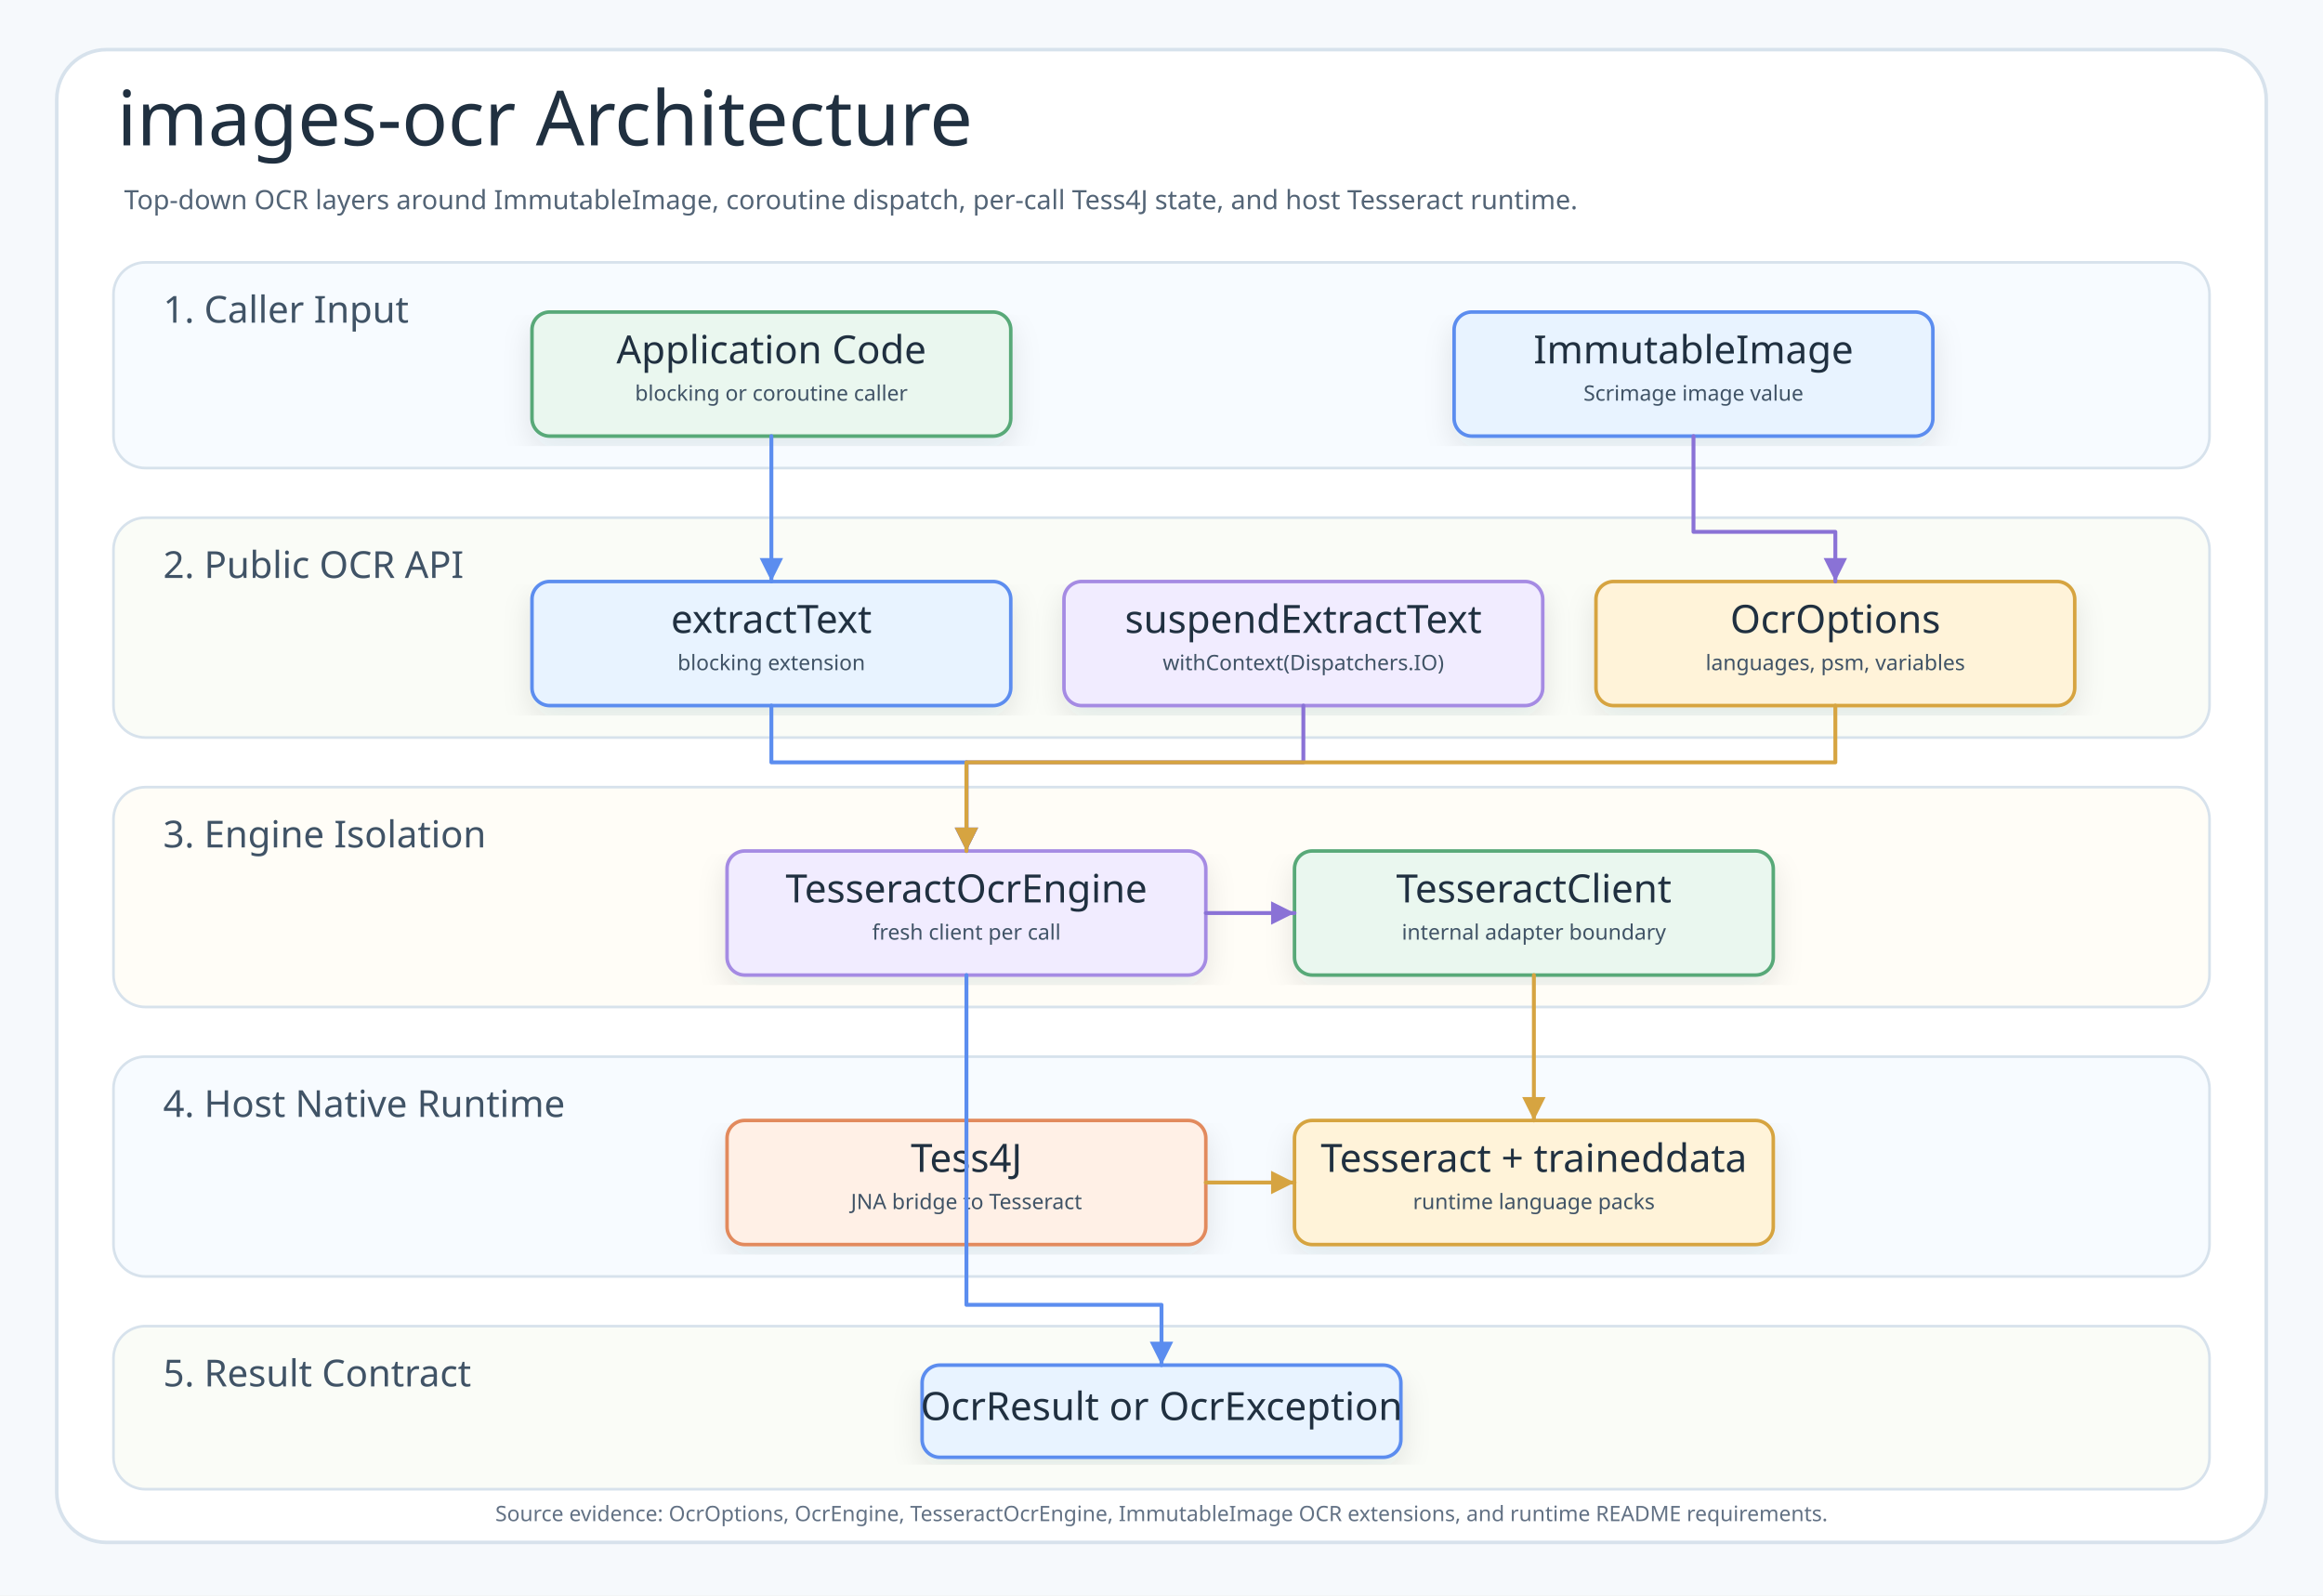
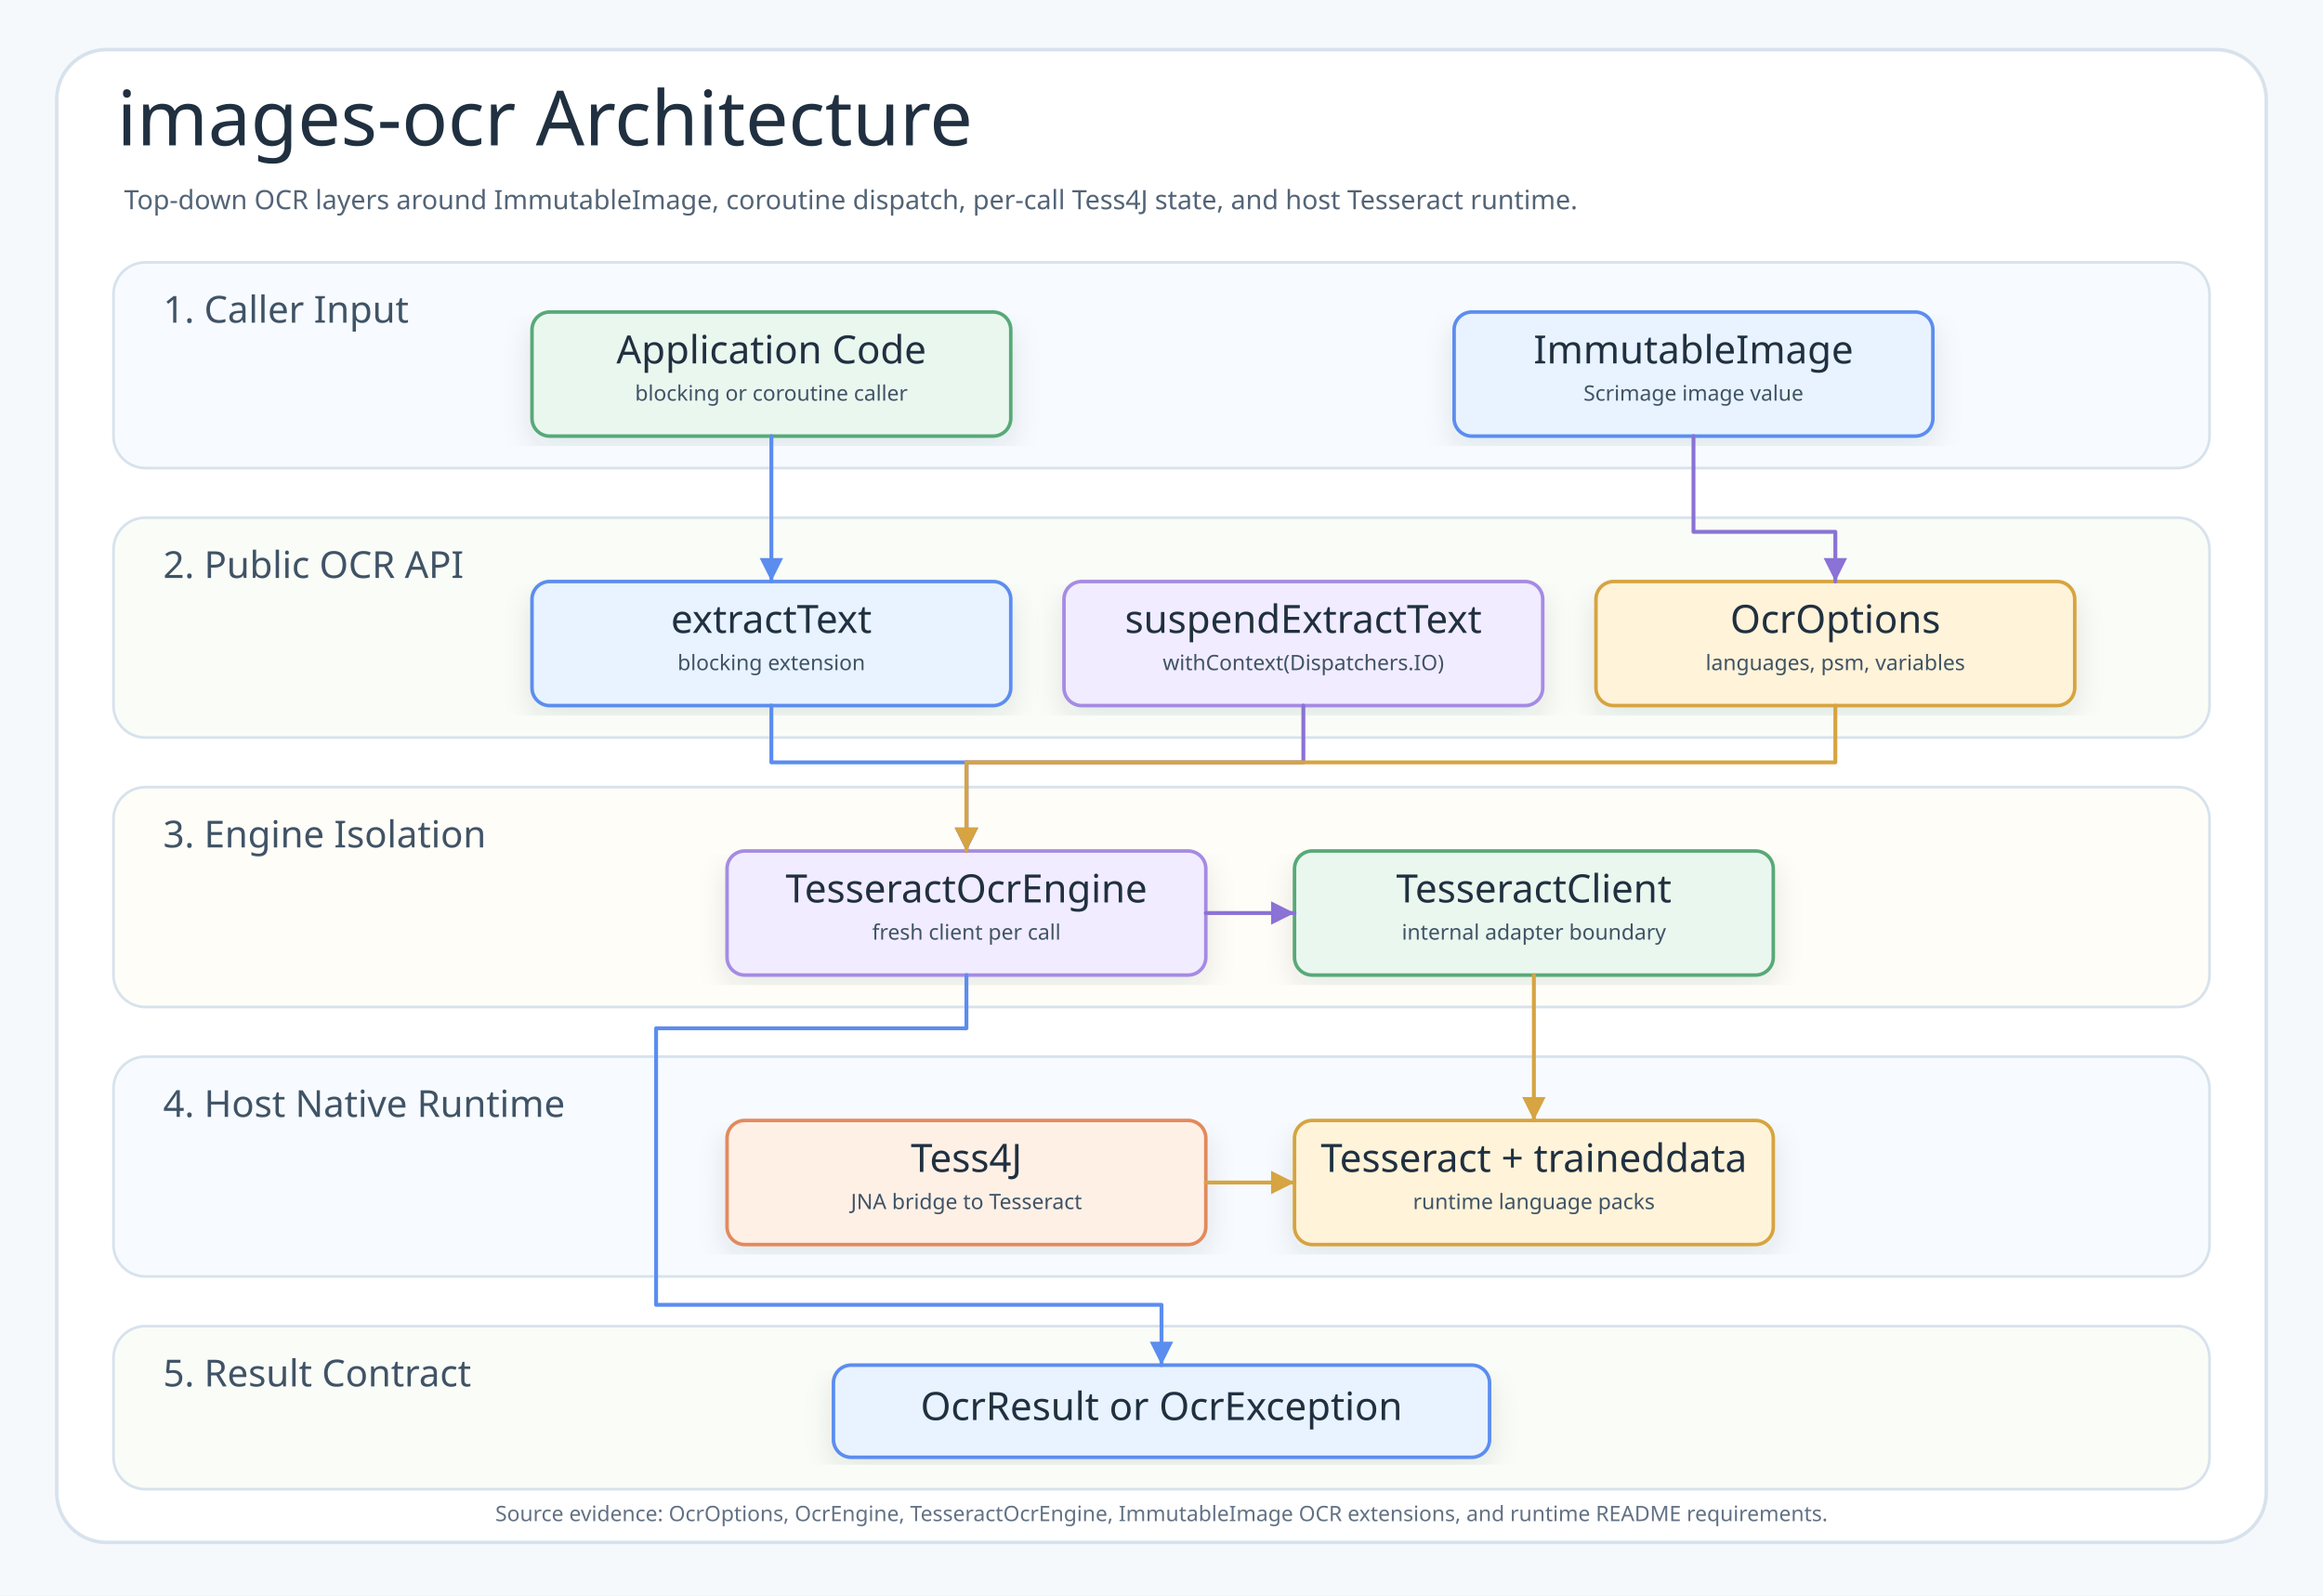
<svg xmlns="http://www.w3.org/2000/svg" width="1310" height="900" viewBox="0 0 1310 900" role="img" aria-label="images-ocr Architecture">
  <defs>
    <filter id="shadow" x="-8%" y="-8%" width="116%" height="116%">
      <feDropShadow dx="0" dy="7" stdDeviation="8" flood-color="#203040" flood-opacity="0.10" />
    </filter>
    <marker id="arrow-blue" markerWidth="8" markerHeight="8" refX="7" refY="4" orient="auto" markerUnits="strokeWidth">
      <path d="M 1 1 L 7 4 L 1 7 Z" fill="#5B8DEF" />
    </marker>
    <marker id="arrow-purple" markerWidth="8" markerHeight="8" refX="7" refY="4" orient="auto" markerUnits="strokeWidth">
      <path d="M 1 1 L 7 4 L 1 7 Z" fill="#8A72D6" />
    </marker>
    <marker id="arrow-amber" markerWidth="8" markerHeight="8" refX="7" refY="4" orient="auto" markerUnits="strokeWidth">
      <path d="M 1 1 L 7 4 L 1 7 Z" fill="#D6A441" />
    </marker>
    <style>
    .canvas{fill:#F6F9FC}
    .frame{fill:#FFFFFF;stroke:#D7E2EC;stroke-width:2}
    .layer{stroke:#D7E2EC;stroke-width:1.5}
    .title{font-family:"Architects Daughter";font-size:43px;font-weight:400;fill:#203040}
    .subtitle{font-family:"Comic Mono";font-size:15px;font-weight:400;fill:#536476}
    .layer-title{font-family:"Architects Daughter";font-size:21px;font-weight:400;fill:#405366}
    .card-title{font-family:"Architects Daughter";font-size:22px;font-weight:400;fill:#203040}
    .detail{font-family:"Comic Mono";font-size:12px;font-weight:400;fill:#405366}
    .footer{font-family:"Comic Mono";font-size:12px;font-weight:400;fill:#627184}
    .card{filter:url(#shadow);stroke-width:2}
    .edge-blue{stroke:#5B8DEF;stroke-width:2.2;fill:none;marker-end:url(#arrow-blue);stroke-linecap:round;stroke-linejoin:round}
    .edge-purple{stroke:#8A72D6;stroke-width:2.2;fill:none;marker-end:url(#arrow-purple);stroke-linecap:round;stroke-linejoin:round}
    .edge-amber{stroke:#D6A441;stroke-width:2.2;fill:none;marker-end:url(#arrow-amber);stroke-linecap:round;stroke-linejoin:round}
  </style>
  </defs>
  <rect class="canvas" width="1310" height="900" />
  <rect class="frame" x="32" y="28" width="1246" height="842" rx="28" />
  <text class="title" x="66" y="82">images-ocr Architecture</text>
  <text class="subtitle" x="70" y="118">Top-down OCR layers around ImmutableImage, coroutine dispatch, per-call Tess4J state, and host Tesseract runtime.</text>
  <rect class="layer" x="64" y="148" width="1182" height="116" rx="18" fill="#F7FBFF" />
  <text class="layer-title" x="92" y="182">1. Caller Input</text>
  <g id="application" transform="translate(300,176)">
    <rect class="card" x="0" y="0" width="270" height="70" rx="10" fill="#EAF7EF" stroke="#58A978" />
    <text class="card-title" x="135" y="29" text-anchor="middle">Application Code</text>
    <text class="detail" x="135" y="50" text-anchor="middle">blocking or coroutine caller</text>
  </g>
  <g id="image" transform="translate(820,176)">
    <rect class="card" x="0" y="0" width="270" height="70" rx="10" fill="#E8F3FF" stroke="#5B8DEF" />
    <text class="card-title" x="135" y="29" text-anchor="middle">ImmutableImage</text>
    <text class="detail" x="135" y="50" text-anchor="middle">Scrimage image value</text>
  </g>
  <rect class="layer" x="64" y="292" width="1182" height="124" rx="18" fill="#FAFCF7" />
  <text class="layer-title" x="92" y="326">2. Public OCR API</text>
  <g id="blocking-api" transform="translate(300,328)">
    <rect class="card" x="0" y="0" width="270" height="70" rx="10" fill="#E8F3FF" stroke="#5B8DEF" />
    <text class="card-title" x="135" y="29" text-anchor="middle">extractText</text>
    <text class="detail" x="135" y="50" text-anchor="middle">blocking extension</text>
  </g>
  <g id="suspend-api" transform="translate(600,328)">
    <rect class="card" x="0" y="0" width="270" height="70" rx="10" fill="#F1ECFF" stroke="#A58BE3" />
    <text class="card-title" x="135" y="29" text-anchor="middle">suspendExtractText</text>
    <text class="detail" x="135" y="50" text-anchor="middle">withContext(Dispatchers.IO)</text>
  </g>
  <g id="options" transform="translate(900,328)">
    <rect class="card" x="0" y="0" width="270" height="70" rx="10" fill="#FFF3D9" stroke="#D6A441" />
    <text class="card-title" x="135" y="29" text-anchor="middle">OcrOptions</text>
    <text class="detail" x="135" y="50" text-anchor="middle">languages, psm, variables</text>
  </g>
  <rect class="layer" x="64" y="444" width="1182" height="124" rx="18" fill="#FFFDF7" />
  <text class="layer-title" x="92" y="478">3. Engine Isolation</text>
  <g id="engine" transform="translate(410,480)">
    <rect class="card" x="0" y="0" width="270" height="70" rx="10" fill="#F1ECFF" stroke="#A58BE3" />
    <text class="card-title" x="135" y="29" text-anchor="middle">TesseractOcrEngine</text>
    <text class="detail" x="135" y="50" text-anchor="middle">fresh client per call</text>
  </g>
  <g id="client" transform="translate(730,480)">
    <rect class="card" x="0" y="0" width="270" height="70" rx="10" fill="#EAF7EF" stroke="#58A978" />
    <text class="card-title" x="135" y="29" text-anchor="middle">TesseractClient</text>
    <text class="detail" x="135" y="50" text-anchor="middle">internal adapter boundary</text>
  </g>
  <rect class="layer" x="64" y="596" width="1182" height="124" rx="18" fill="#F7FBFF" />
  <text class="layer-title" x="92" y="630">4. Host Native Runtime</text>
  <g id="tess4j" transform="translate(410,632)">
    <rect class="card" x="0" y="0" width="270" height="70" rx="10" fill="#FFF0E6" stroke="#E28A5D" />
    <text class="card-title" x="135" y="29" text-anchor="middle">Tess4J</text>
    <text class="detail" x="135" y="50" text-anchor="middle">JNA bridge to Tesseract</text>
  </g>
  <g id="native" transform="translate(730,632)">
    <rect class="card" x="0" y="0" width="270" height="70" rx="10" fill="#FFF3D9" stroke="#D6A441" />
    <text class="card-title" x="135" y="29" text-anchor="middle">Tesseract + traineddata</text>
    <text class="detail" x="135" y="50" text-anchor="middle">runtime language packs</text>
  </g>
  <rect class="layer" x="64" y="748" width="1182" height="92" rx="18" fill="#FAFCF7" />
  <text class="layer-title" x="92" y="782">5. Result Contract</text>
-   <g id="result" transform="translate(520,770)">
-     <rect class="card" x="0" y="0" width="270" height="52" rx="10" fill="#E8F3FF" stroke="#5B8DEF" />
-     <text class="card-title" x="135" y="31" text-anchor="middle">OcrResult or OcrException</text>
+   <g id="result" transform="translate(470,770)">
+     <rect class="card" x="0" y="0" width="370" height="52" rx="10" fill="#E8F3FF" stroke="#5B8DEF" />
+     <text class="card-title" x="185" y="31" text-anchor="middle">OcrResult or OcrException</text>
  </g>
  <path class="edge-blue" d="M 435 246 L 435 328" />
  <path class="edge-purple" d="M 955 246 L 955 300 L 1035 300 L 1035 328" />
  <path class="edge-blue" d="M 435 398 L 435 430 L 545 430 L 545 480" />
  <path class="edge-purple" d="M 735 398 L 735 430 L 545 430 L 545 480" />
  <path class="edge-amber" d="M 1035 398 L 1035 430 L 545 430 L 545 480" />
  <path class="edge-purple" d="M 680 515 L 730 515" />
  <path class="edge-amber" d="M 865 550 L 865 632" />
  <path class="edge-amber" d="M 680 667 L 730 667" />
-   <path class="edge-blue" d="M 545 550 L 545 736 L 655 736 L 655 770" />
+   <path class="edge-blue" d="M 545 550 L 545 580 L 370 580 L 370 736 L 655 736 L 655 770" />
  <text class="footer" x="655" y="858" text-anchor="middle">Source evidence: OcrOptions, OcrEngine, TesseractOcrEngine, ImmutableImage OCR extensions, and runtime README requirements.</text>
</svg>
